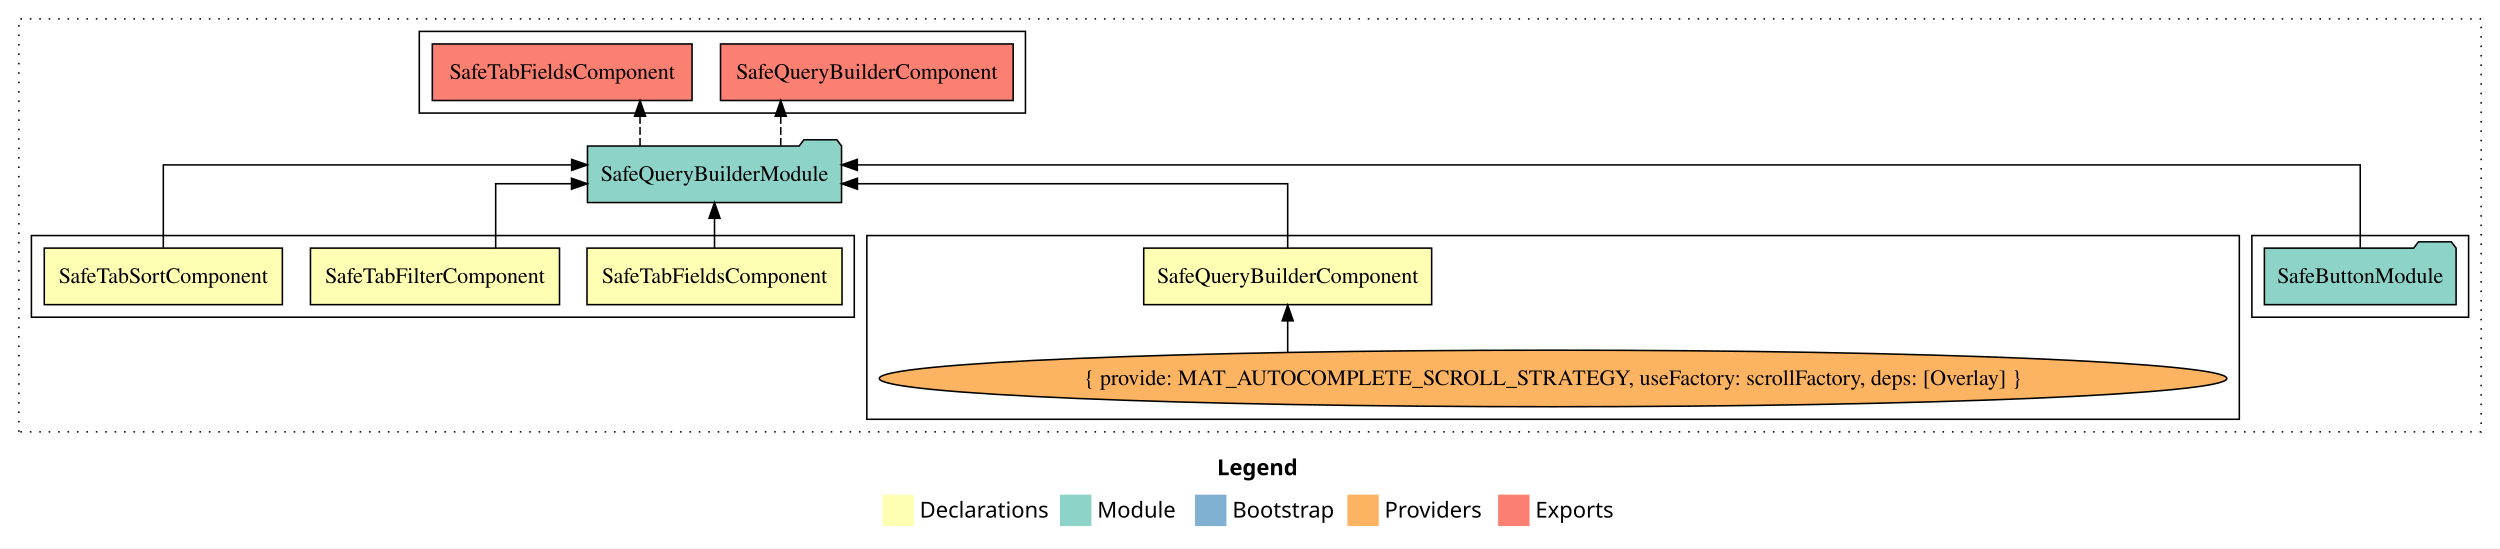
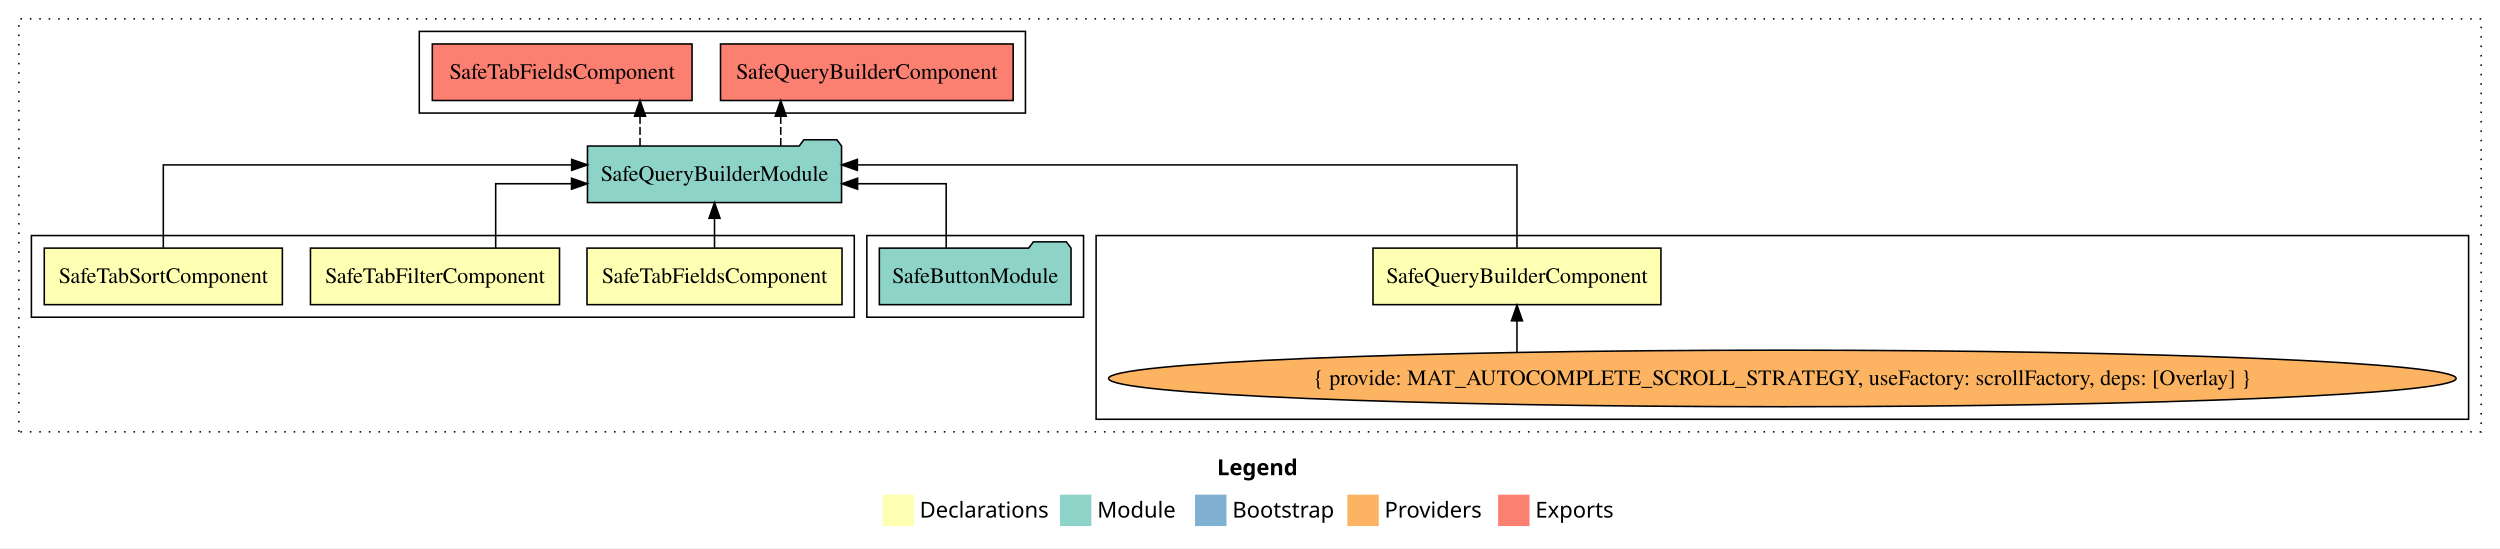
<svg xmlns="http://www.w3.org/2000/svg" width="1592pt" height="349pt" viewBox="0.00 0.00 1592.00 349.00">
  <g id="graph0" class="graph" transform="scale(1 1) rotate(0) translate(4 345)">
    <polygon fill="white" stroke="transparent" points="-4,4 -4,-345 1588,-345 1588,4 -4,4" />
    <text text-anchor="start" x="771.01" y="-42.4" font-family="sans-serif" font-weight="bold" font-size="14.00">Legend</text>
    <polygon fill="#ffffb3" stroke="transparent" points="558,-10 558,-30 578,-30 578,-10 558,-10" />
    <text text-anchor="start" x="581.63" y="-15.4" font-family="sans-serif" font-size="14.00">  Declarations</text>
    <polygon fill="#8dd3c7" stroke="transparent" points="671,-10 671,-30 691,-30 691,-10 671,-10" />
    <text text-anchor="start" x="694.73" y="-15.4" font-family="sans-serif" font-size="14.00">  Module</text>
    <polygon fill="#80b1d3" stroke="transparent" points="757,-10 757,-30 777,-30 777,-10 757,-10" />
    <text text-anchor="start" x="780.78" y="-15.4" font-family="sans-serif" font-size="14.00">  Bootstrap</text>
    <polygon fill="#fdb462" stroke="transparent" points="854,-10 854,-30 874,-30 874,-10 854,-10" />
    <text text-anchor="start" x="877.67" y="-15.4" font-family="sans-serif" font-size="14.00">  Providers</text>
    <polygon fill="#fb8072" stroke="transparent" points="950,-10 950,-30 970,-30 970,-10 950,-10" />
    <text text-anchor="start" x="973.73" y="-15.4" font-family="sans-serif" font-size="14.00">  Exports</text>
    <g id="clust1" class="cluster">
      <polygon fill="none" stroke="black" stroke-dasharray="1,5" points="8,-70 8,-333 1576,-333 1576,-70 8,-70" />
    </g>
-     <g id="clust7" class="cluster">
-       <polygon fill="none" stroke="black" points="1430,-143 1430,-195 1568,-195 1568,-143 1430,-143" />
+     <g id="clust3" class="cluster">
+       <polygon fill="none" stroke="black" points="694,-78 694,-195 1568,-195 1568,-78 694,-78" />
    </g>
    <g id="clust8" class="cluster">
      <polygon fill="none" stroke="black" points="263,-273 263,-325 649,-325 649,-273 263,-273" />
    </g>
-     <g id="clust3" class="cluster">
-       <polygon fill="none" stroke="black" points="548,-78 548,-195 1422,-195 1422,-78 548,-78" />
+     <g id="clust7" class="cluster">
+       <polygon fill="none" stroke="black" points="548,-143 548,-195 686,-195 686,-143 548,-143" />
    </g>
    <g id="clust2" class="cluster">
      <polygon fill="none" stroke="black" points="16,-143 16,-195 540,-195 540,-143 16,-143" />
    </g>
    <g id="node1" class="node">
-       <polygon fill="#ffffb3" stroke="black" points="907.68,-187 724.32,-187 724.32,-151 907.68,-151 907.68,-187" />
-       <text text-anchor="middle" x="816" y="-164.8" font-family="Times,serif" font-size="14.00">SafeQueryBuilderComponent</text>
+       <polygon fill="#ffffb3" stroke="black" points="1053.68,-187 870.32,-187 870.32,-151 1053.68,-151 1053.68,-187" />
+       <text text-anchor="middle" x="962" y="-164.8" font-family="Times,serif" font-size="14.00">SafeQueryBuilderComponent</text>
    </g>
    <g id="node5" class="node">
      <polygon fill="#8dd3c7" stroke="black" points="531.9,-252 528.9,-256 507.9,-256 504.9,-252 370.1,-252 370.1,-216 531.9,-216 531.9,-252" />
      <text text-anchor="middle" x="451" y="-229.8" font-family="Times,serif" font-size="14.00">SafeQueryBuilderModule</text>
    </g>
    <g id="edge1" class="edge">
-       <path fill="none" stroke="black" d="M816,-187.02C816,-204.37 816,-228 816,-228 816,-228 542.01,-228 542.01,-228" />
-       <polygon fill="black" stroke="black" points="542.01,-224.5 532.01,-228 542.01,-231.5 542.01,-224.5" />
+       <path fill="none" stroke="black" d="M962,-187.28C962,-208.32 962,-240 962,-240 962,-240 541.97,-240 541.97,-240" />
+       <polygon fill="black" stroke="black" points="541.97,-236.5 531.97,-240 541.97,-243.5 541.97,-236.5" />
    </g>
    <g id="node2" class="node">
      <polygon fill="#ffffb3" stroke="black" points="532.2,-187 369.8,-187 369.8,-151 532.2,-151 532.2,-187" />
      <text text-anchor="middle" x="451" y="-164.8" font-family="Times,serif" font-size="14.00">SafeTabFieldsComponent</text>
    </g>
    <g id="edge3" class="edge">
      <path fill="none" stroke="black" d="M451,-187.11C451,-187.11 451,-205.99 451,-205.99" />
      <polygon fill="black" stroke="black" points="447.5,-205.99 451,-215.99 454.5,-205.99 447.5,-205.99" />
    </g>
    <g id="node3" class="node">
      <polygon fill="#ffffb3" stroke="black" points="352.3,-187 193.7,-187 193.7,-151 352.3,-151 352.3,-187" />
      <text text-anchor="middle" x="273" y="-164.8" font-family="Times,serif" font-size="14.00">SafeTabFilterComponent</text>
    </g>
    <g id="edge4" class="edge">
      <path fill="none" stroke="black" d="M311.65,-187.02C311.65,-204.37 311.65,-228 311.65,-228 311.65,-228 359.94,-228 359.94,-228" />
      <polygon fill="black" stroke="black" points="359.94,-231.5 369.94,-228 359.94,-224.5 359.94,-231.5" />
    </g>
    <g id="node4" class="node">
      <polygon fill="#ffffb3" stroke="black" points="175.81,-187 24.19,-187 24.19,-151 175.81,-151 175.81,-187" />
      <text text-anchor="middle" x="100" y="-164.8" font-family="Times,serif" font-size="14.00">SafeTabSortComponent</text>
    </g>
    <g id="edge5" class="edge">
      <path fill="none" stroke="black" d="M100,-187.28C100,-208.32 100,-240 100,-240 100,-240 360.03,-240 360.03,-240" />
      <polygon fill="black" stroke="black" points="360.03,-243.5 370.03,-240 360.03,-236.5 360.03,-243.5" />
    </g>
    <g id="node8" class="node">
      <polygon fill="#fb8072" stroke="black" points="641.18,-317 454.82,-317 454.82,-281 641.18,-281 641.18,-317" />
      <text text-anchor="middle" x="548" y="-294.8" font-family="Times,serif" font-size="14.00">SafeQueryBuilderComponent </text>
    </g>
    <g id="edge7" class="edge">
      <path fill="none" stroke="black" stroke-dasharray="5,2" d="M493.18,-252.11C493.18,-252.11 493.18,-270.99 493.18,-270.99" />
      <polygon fill="black" stroke="black" points="489.68,-270.99 493.18,-280.99 496.68,-270.99 489.68,-270.99" />
    </g>
    <g id="node9" class="node">
      <polygon fill="#fb8072" stroke="black" points="436.7,-317 271.3,-317 271.3,-281 436.7,-281 436.7,-317" />
      <text text-anchor="middle" x="354" y="-294.8" font-family="Times,serif" font-size="14.00">SafeTabFieldsComponent </text>
    </g>
    <g id="edge8" class="edge">
      <path fill="none" stroke="black" stroke-dasharray="5,2" d="M403.57,-252.11C403.57,-252.11 403.57,-270.99 403.57,-270.99" />
      <polygon fill="black" stroke="black" points="400.07,-270.99 403.57,-280.99 407.07,-270.99 400.07,-270.99" />
    </g>
    <g id="node6" class="node">
-       <ellipse fill="#fdb462" stroke="black" cx="985" cy="-104" rx="429.07" ry="18" />
-       <text text-anchor="middle" x="985" y="-99.8" font-family="Times,serif" font-size="14.00">{ provide: MAT_AUTOCOMPLETE_SCROLL_STRATEGY, useFactory: scrollFactory, deps: [Overlay] }</text>
+       <ellipse fill="#fdb462" stroke="black" cx="1131" cy="-104" rx="429.07" ry="18" />
+       <text text-anchor="middle" x="1131" y="-99.8" font-family="Times,serif" font-size="14.00">{ provide: MAT_AUTOCOMPLETE_SCROLL_STRATEGY, useFactory: scrollFactory, deps: [Overlay] }</text>
    </g>
    <g id="edge2" class="edge">
-       <path fill="none" stroke="black" d="M816,-120.74C816,-120.74 816,-140.72 816,-140.72" />
-       <polygon fill="black" stroke="black" points="812.5,-140.72 816,-150.72 819.5,-140.72 812.5,-140.72" />
+       <path fill="none" stroke="black" d="M962,-120.74C962,-120.74 962,-140.72 962,-140.72" />
+       <polygon fill="black" stroke="black" points="958.5,-140.72 962,-150.72 965.5,-140.72 958.5,-140.72" />
    </g>
    <g id="node7" class="node">
-       <polygon fill="#8dd3c7" stroke="black" points="1560.04,-187 1557.04,-191 1536.04,-191 1533.04,-187 1437.96,-187 1437.96,-151 1560.04,-151 1560.04,-187" />
-       <text text-anchor="middle" x="1499" y="-164.8" font-family="Times,serif" font-size="14.00">SafeButtonModule</text>
+       <polygon fill="#8dd3c7" stroke="black" points="678.04,-187 675.04,-191 654.04,-191 651.04,-187 555.96,-187 555.96,-151 678.04,-151 678.04,-187" />
+       <text text-anchor="middle" x="617" y="-164.8" font-family="Times,serif" font-size="14.00">SafeButtonModule</text>
    </g>
    <g id="edge6" class="edge">
-       <path fill="none" stroke="black" d="M1499,-187.28C1499,-208.32 1499,-240 1499,-240 1499,-240 541.93,-240 541.93,-240" />
-       <polygon fill="black" stroke="black" points="541.93,-236.5 531.93,-240 541.93,-243.5 541.93,-236.5" />
+       <path fill="none" stroke="black" d="M598.53,-187.02C598.53,-204.37 598.53,-228 598.53,-228 598.53,-228 542.1,-228 542.1,-228" />
+       <polygon fill="black" stroke="black" points="542.1,-224.5 532.1,-228 542.1,-231.5 542.1,-224.5" />
    </g>
  </g>
</svg>
